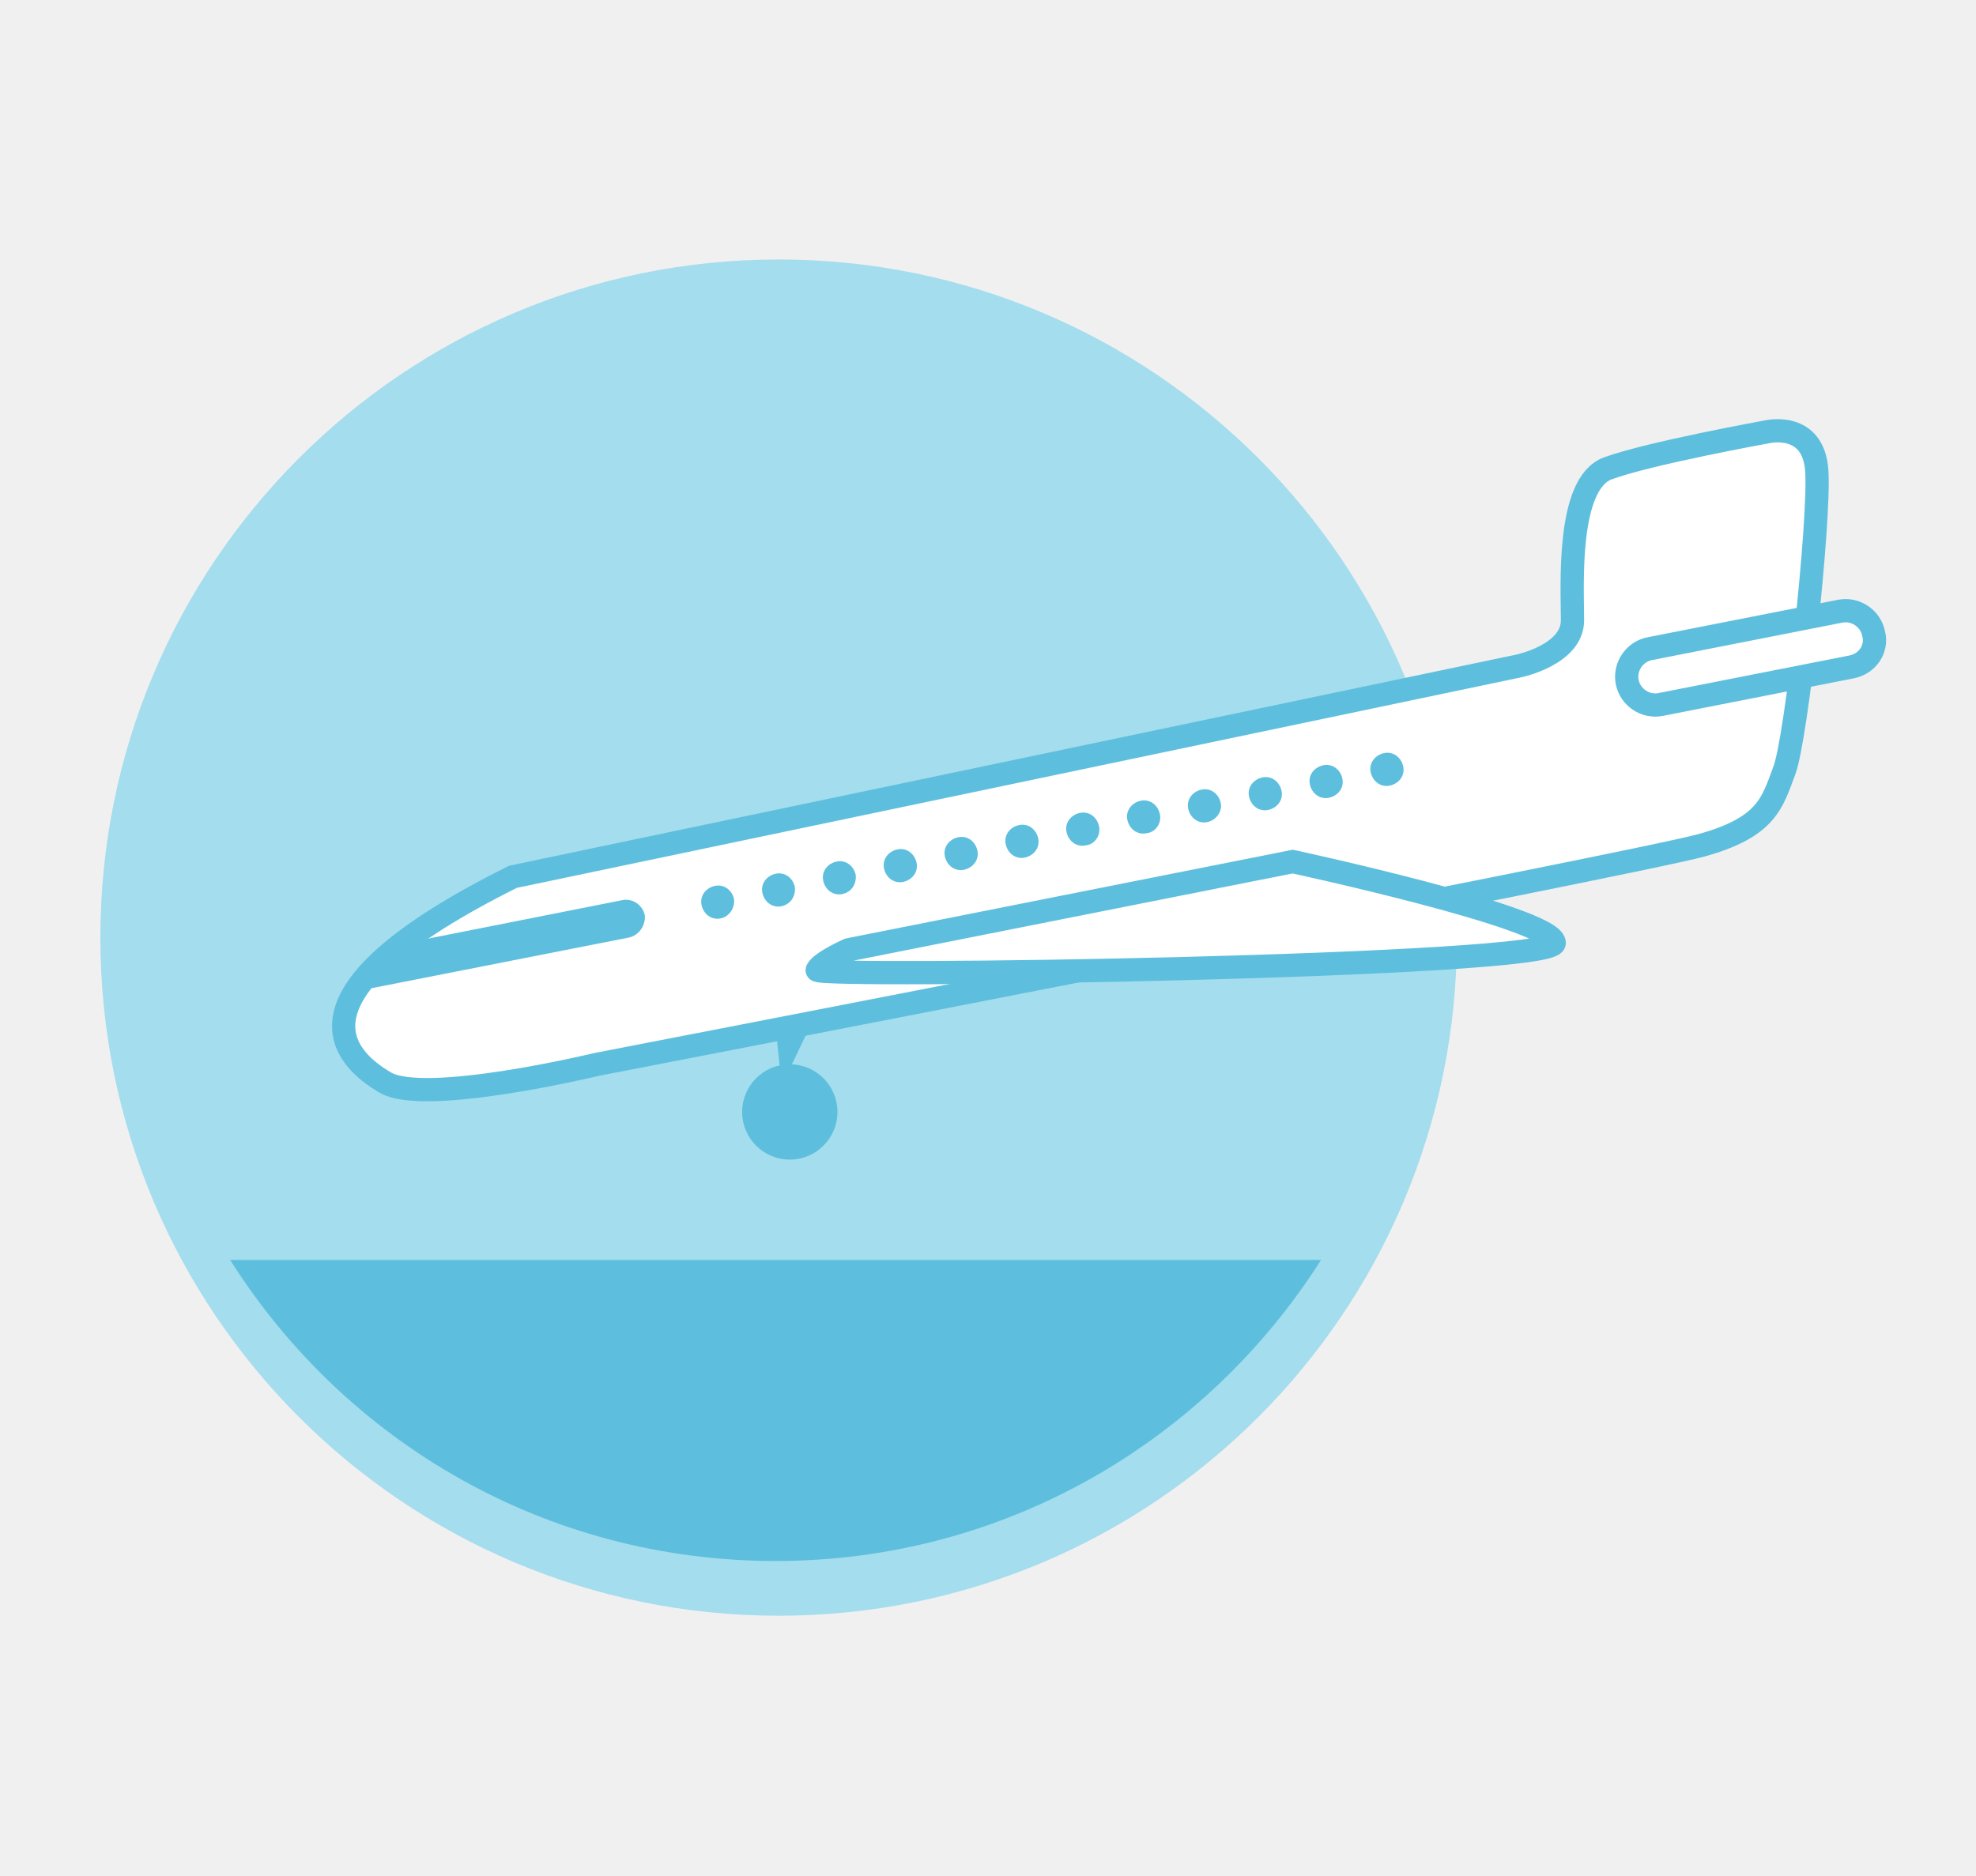
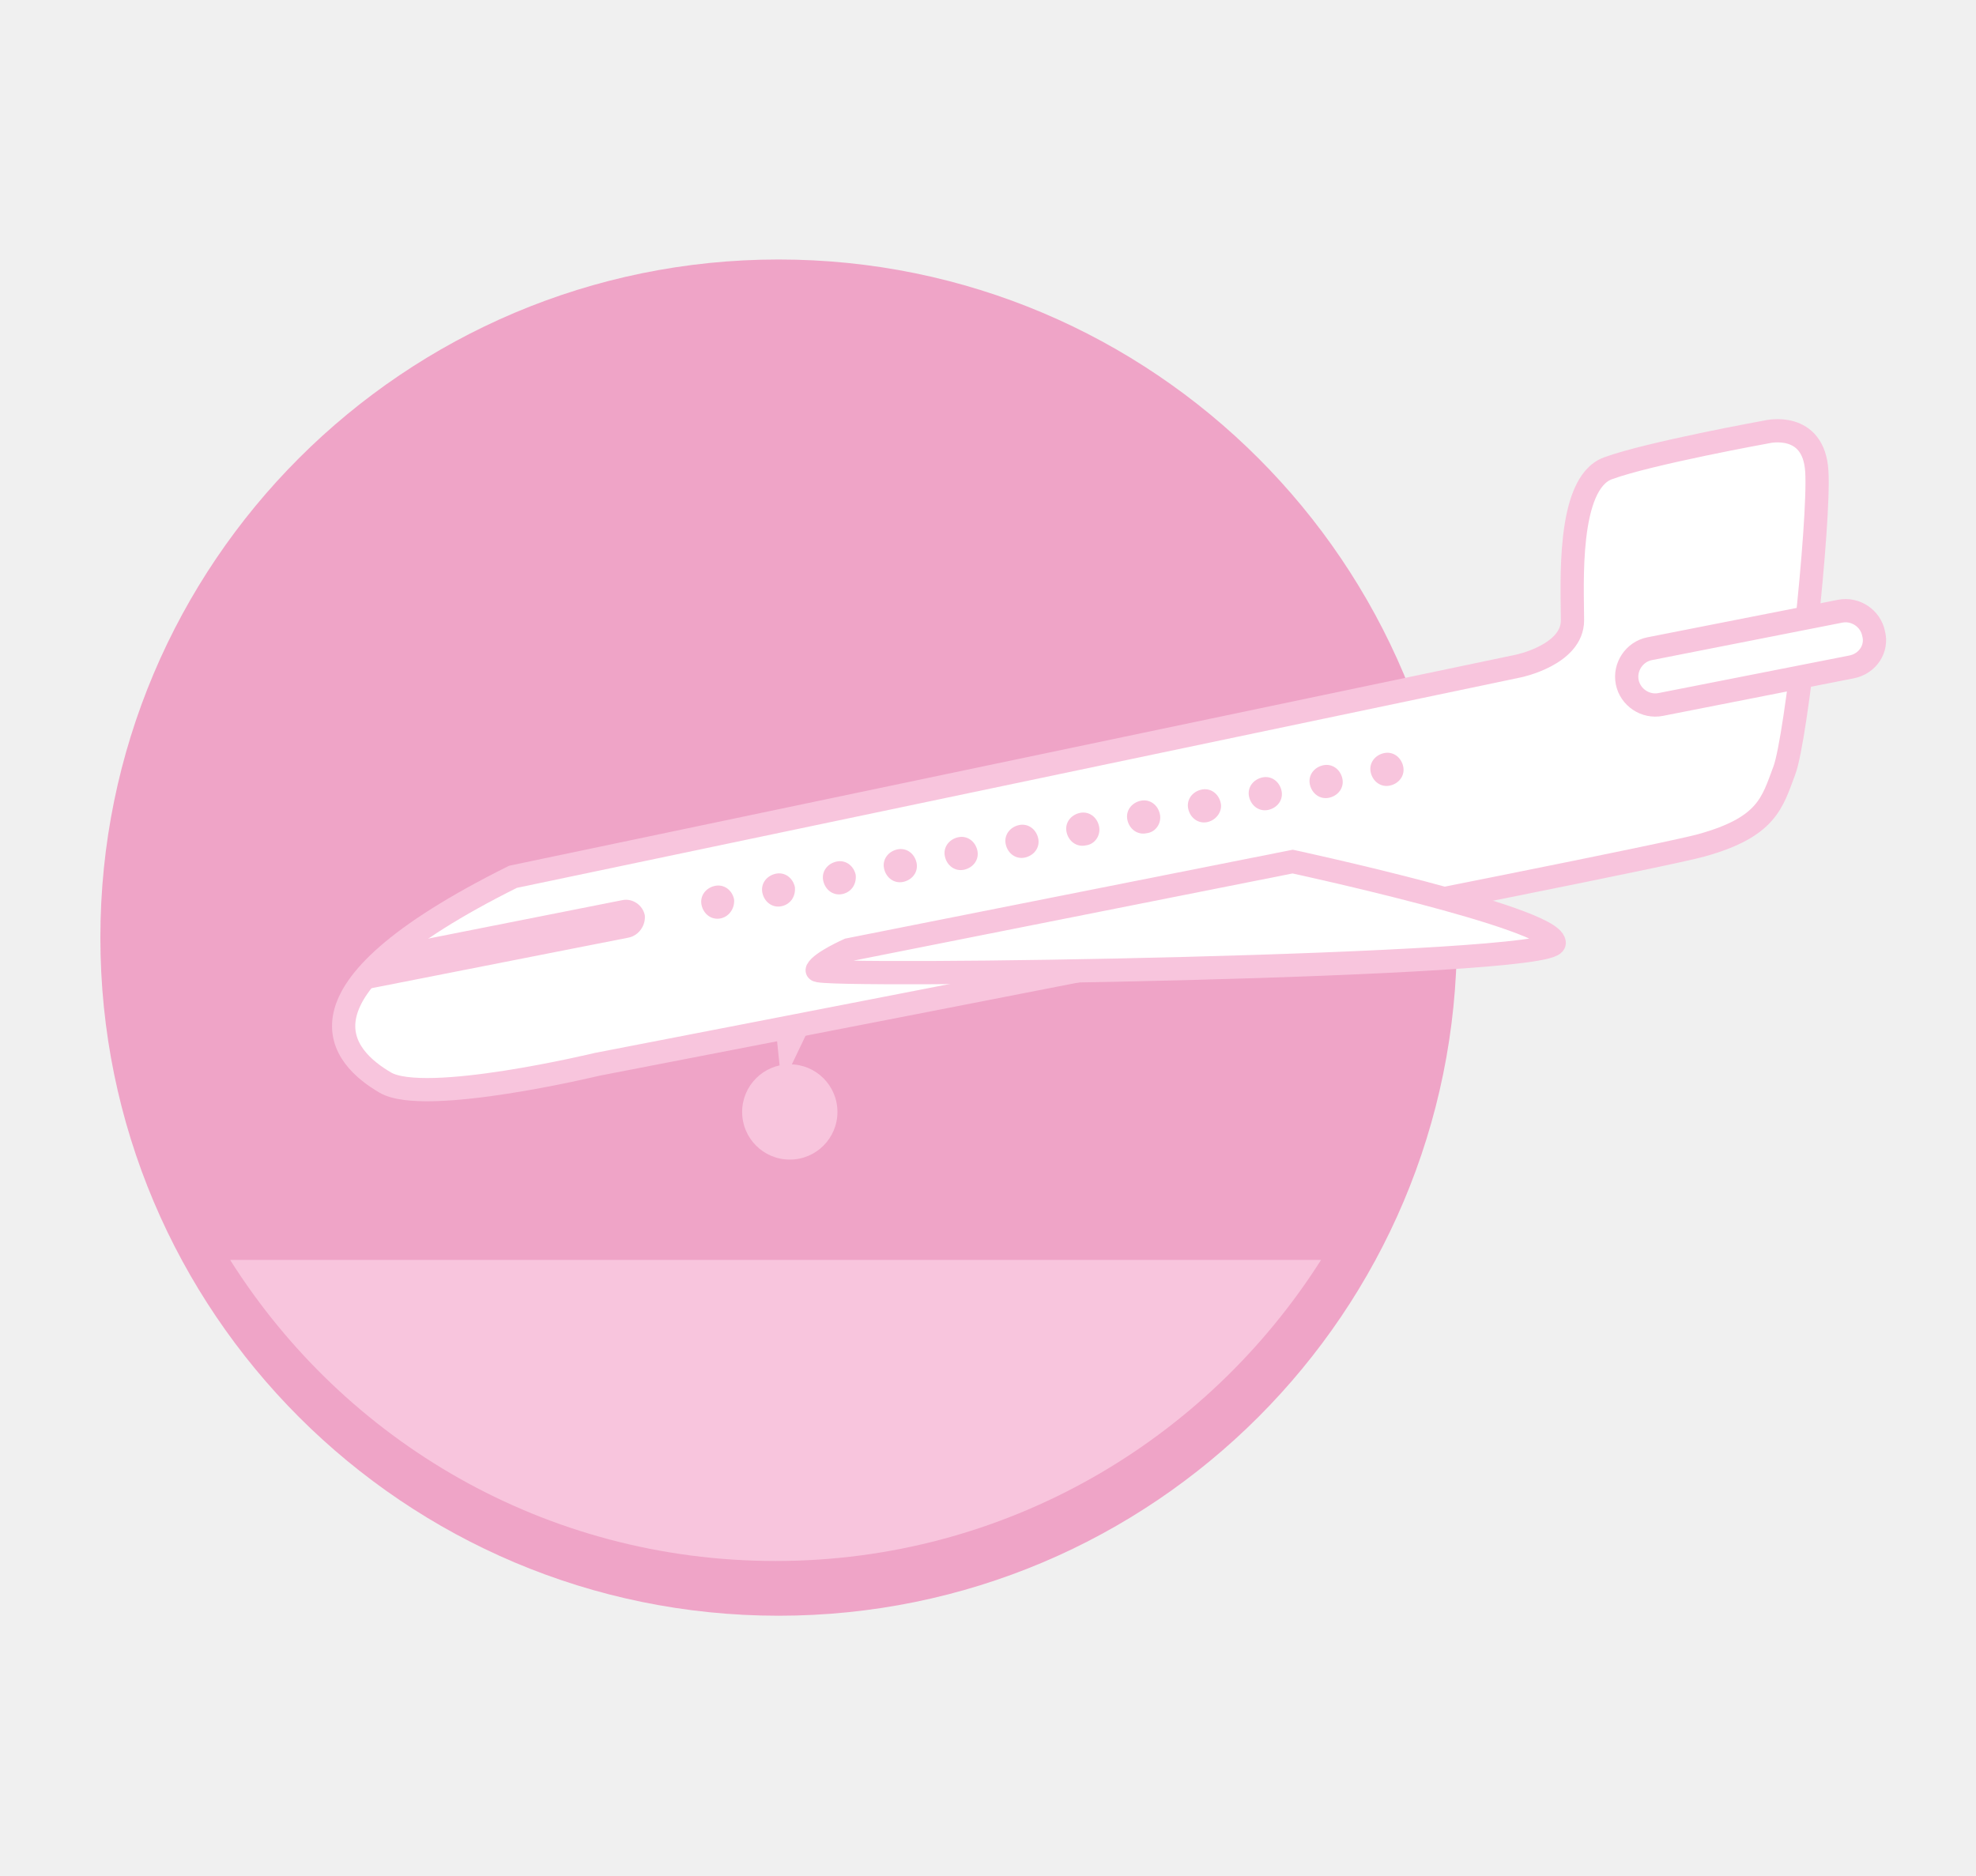
<svg xmlns="http://www.w3.org/2000/svg" version="1.1" id="Capa_1" x="0px" y="0px" viewBox="0 0 194.9 185" style="enable-background:new 0 0 194.9 185;" xml:space="preserve">
  <style type="text/css">
- 	.st0{fill:#A4DDED;}
- 	.st1{fill:#FFFFFF;stroke:#5DBFDD;stroke-width:2.293;stroke-miterlimit:10;}
- 	.st2{fill:#5DBFDD;}
+ 	.st0{fill:#efa4c7;}
+ 	.st1{fill:#FFFFFF;stroke:#f8c5dd;stroke-width:2.293;stroke-miterlimit:10;}
+ 	.st2{fill:#f8c5dd;}
</style>
  <g>
    <circle class="st0" cx="76.8" cy="92.5" r="66.9" />
    <path class="st1" d="M50.6,86.5l99.2-20.8c0,0,5.3-1.1,5.3-4.5s-0.6-13.5,3.5-15c4.1-1.5,15.7-3.6,15.7-3.6s4.6-1.1,4.9,3.9   c0.3,5-2,26.3-3.2,29.5c-1.2,3.2-1.7,5.6-8.2,7.4S58.9,105,58.9,105s-17,4.1-20.9,1.8C33.9,104.4,27.3,98.1,50.6,86.5z" />
    <path class="st1" d="M182.6,65.8l-18.8,3.7c-1.5,0.3-3-0.7-3.3-2.2v0c-0.3-1.5,0.7-3,2.2-3.3l18.8-3.7c1.5-0.3,3,0.7,3.3,2.2v0   C185.2,64,184.2,65.5,182.6,65.8z" />
    <path class="st2" d="M62,92.5l-25.4,5c-1,0.2,0.8-1,0.6-2l1-0.2c-0.2-1,0.5-2,1.5-2.2l21.7-4.3c1-0.2,2,0.5,2.2,1.5v0   C63.7,91.3,63,92.3,62,92.5z" />
    <path class="st2" d="M71.1,90.6L71.1,90.6c-0.9,0.2-1.7-0.4-1.9-1.3v0c-0.2-0.9,0.4-1.7,1.3-1.9l0,0c0.9-0.2,1.7,0.4,1.9,1.3h0   C72.5,89.5,72,90.4,71.1,90.6z" />
    <path class="st2" d="M77.1,89.4L77.1,89.4c-0.9,0.2-1.7-0.4-1.9-1.3l0,0c-0.2-0.9,0.4-1.7,1.3-1.9l0,0c0.9-0.2,1.7,0.4,1.9,1.3v0   C78.5,88.4,78,89.2,77.1,89.4z" />
    <path class="st2" d="M83.1,88.2L83.1,88.2c-0.9,0.2-1.7-0.4-1.9-1.3l0,0c-0.2-0.9,0.4-1.7,1.3-1.9h0c0.9-0.2,1.7,0.4,1.9,1.3v0   C84.5,87.2,84,88,83.1,88.2z" />
    <path class="st2" d="M89.1,87L89.1,87c-0.9,0.2-1.7-0.4-1.9-1.3l0,0c-0.2-0.9,0.4-1.7,1.3-1.9l0,0c0.9-0.2,1.7,0.4,1.9,1.3v0   C90.6,86,90,86.8,89.1,87z" />
    <path class="st2" d="M95.1,85.8L95.1,85.8c-0.9,0.2-1.7-0.4-1.9-1.3v0c-0.2-0.9,0.4-1.7,1.3-1.9l0,0c0.9-0.2,1.7,0.4,1.9,1.3l0,0   C96.6,84.8,96,85.6,95.1,85.8z" />
    <path class="st2" d="M101.1,84.6L101.1,84.6c-0.9,0.2-1.7-0.4-1.9-1.3v0c-0.2-0.9,0.4-1.7,1.3-1.9h0c0.9-0.2,1.7,0.4,1.9,1.3l0,0   C102.6,83.6,102,84.4,101.1,84.6z" />
    <path class="st2" d="M107.1,83.4L107.1,83.4c-0.9,0.2-1.7-0.4-1.9-1.3v0c-0.2-0.9,0.4-1.7,1.3-1.9l0,0c0.9-0.2,1.7,0.4,1.9,1.3l0,0   C108.6,82.4,108,83.3,107.1,83.4z" />
    <path class="st2" d="M113.1,82.2L113.1,82.2c-0.9,0.2-1.7-0.4-1.9-1.3l0,0c-0.2-0.9,0.4-1.7,1.3-1.9l0,0c0.9-0.2,1.7,0.4,1.9,1.3   l0,0C114.6,81.2,114,82.1,113.1,82.2z" />
    <path class="st2" d="M119.1,81.1L119.1,81.1c-0.9,0.2-1.7-0.4-1.9-1.3l0,0c-0.2-0.9,0.4-1.7,1.3-1.9h0c0.9-0.2,1.7,0.4,1.9,1.3v0   C120.6,80,120,80.9,119.1,81.1z" />
    <path class="st2" d="M125.1,79.9L125.1,79.9c-0.9,0.2-1.7-0.4-1.9-1.3l0,0c-0.2-0.9,0.4-1.7,1.3-1.9l0,0c0.9-0.2,1.7,0.4,1.9,1.3v0   C126.6,78.9,126,79.7,125.1,79.9z" />
    <path class="st2" d="M131.1,78.7L131.1,78.7c-0.9,0.2-1.7-0.4-1.9-1.3l0,0c-0.2-0.9,0.4-1.7,1.3-1.9l0,0c0.9-0.2,1.7,0.4,1.9,1.3v0   C132.6,77.7,132,78.5,131.1,78.7z" />
    <path class="st2" d="M137.1,77.5L137.1,77.5c-0.9,0.2-1.7-0.4-1.9-1.3v0c-0.2-0.9,0.4-1.7,1.3-1.9l0,0c0.9-0.2,1.7,0.4,1.9,1.3l0,0   C138.6,76.5,138,77.3,137.1,77.5z" />
    <path class="st1" d="M83.7,93.7l43.8-8.7c0,0,25.5,5.5,25.8,8c0.3,2.4-73.1,3.5-72.7,2.7S83.7,93.7,83.7,93.7z" />
    <circle class="st2" cx="77.9" cy="109.7" r="4.7" />
    <polygon class="st2" points="76.5,101.3 77.1,107.1 80.5,100  " />
    <path class="st2" d="M22.7,124.3C34,142.2,53.8,154,76.5,154s42.5-11.9,53.8-29.7H22.7z" />
  </g>
</svg>
